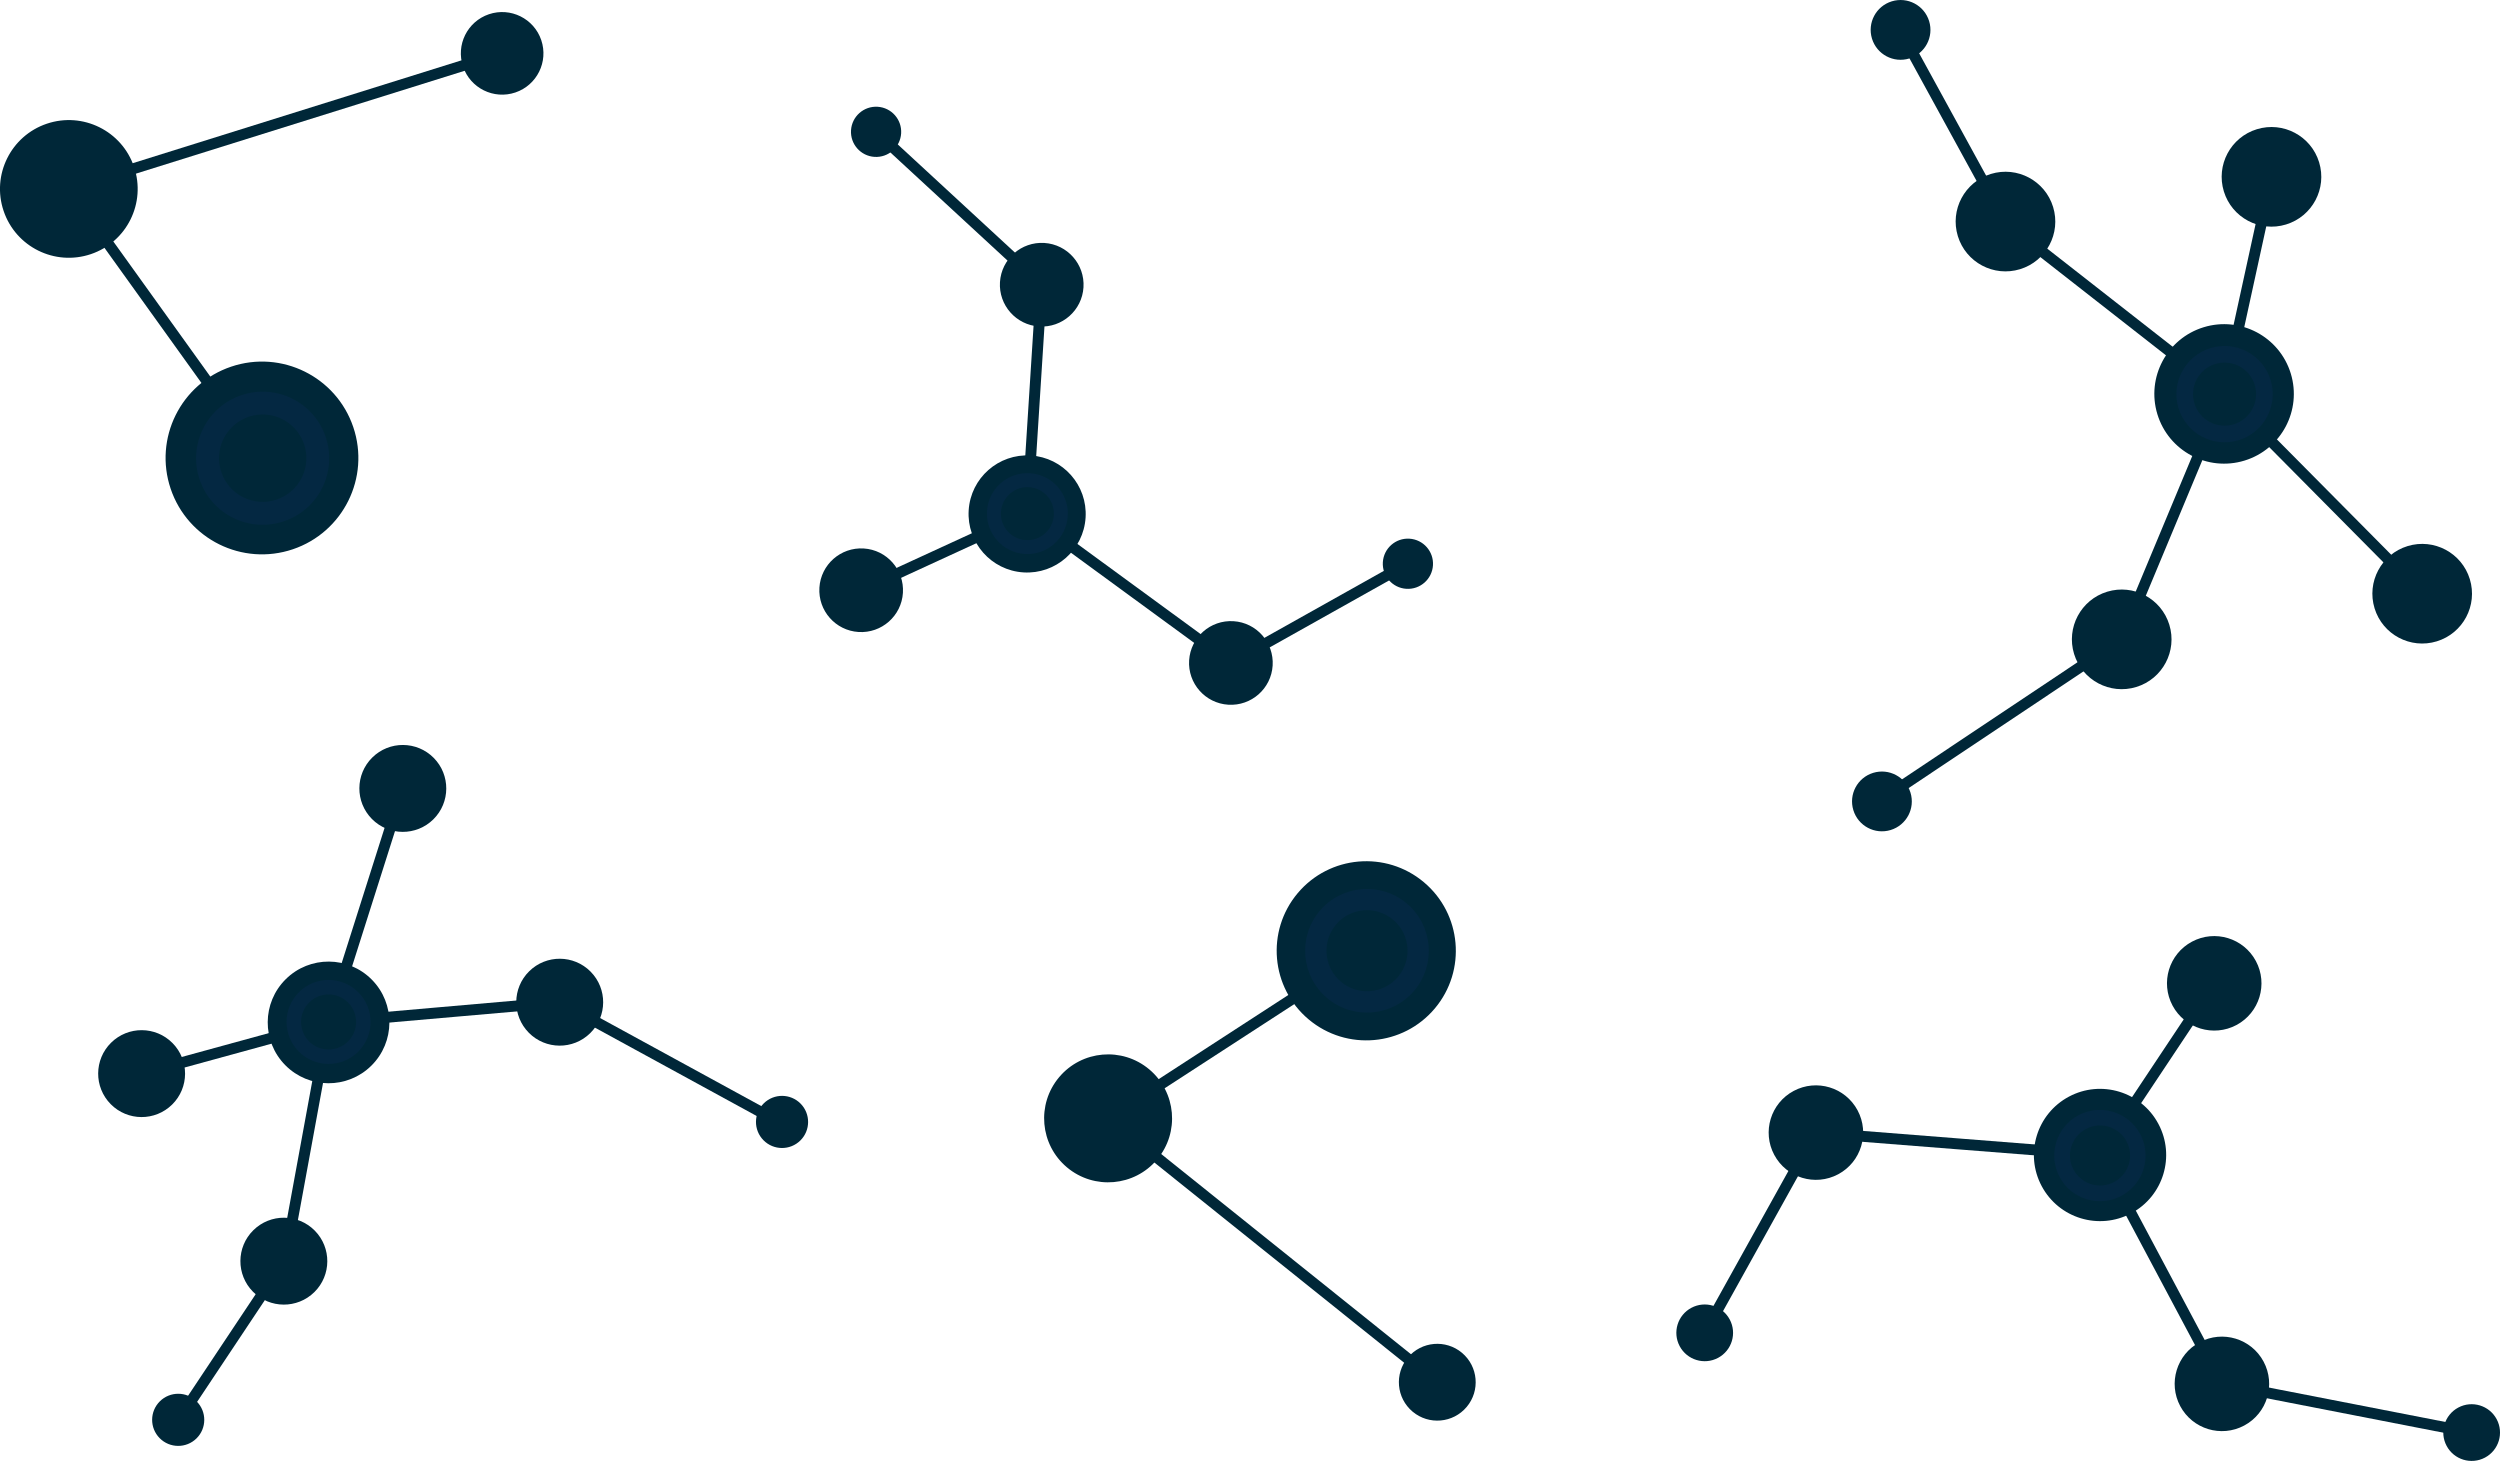
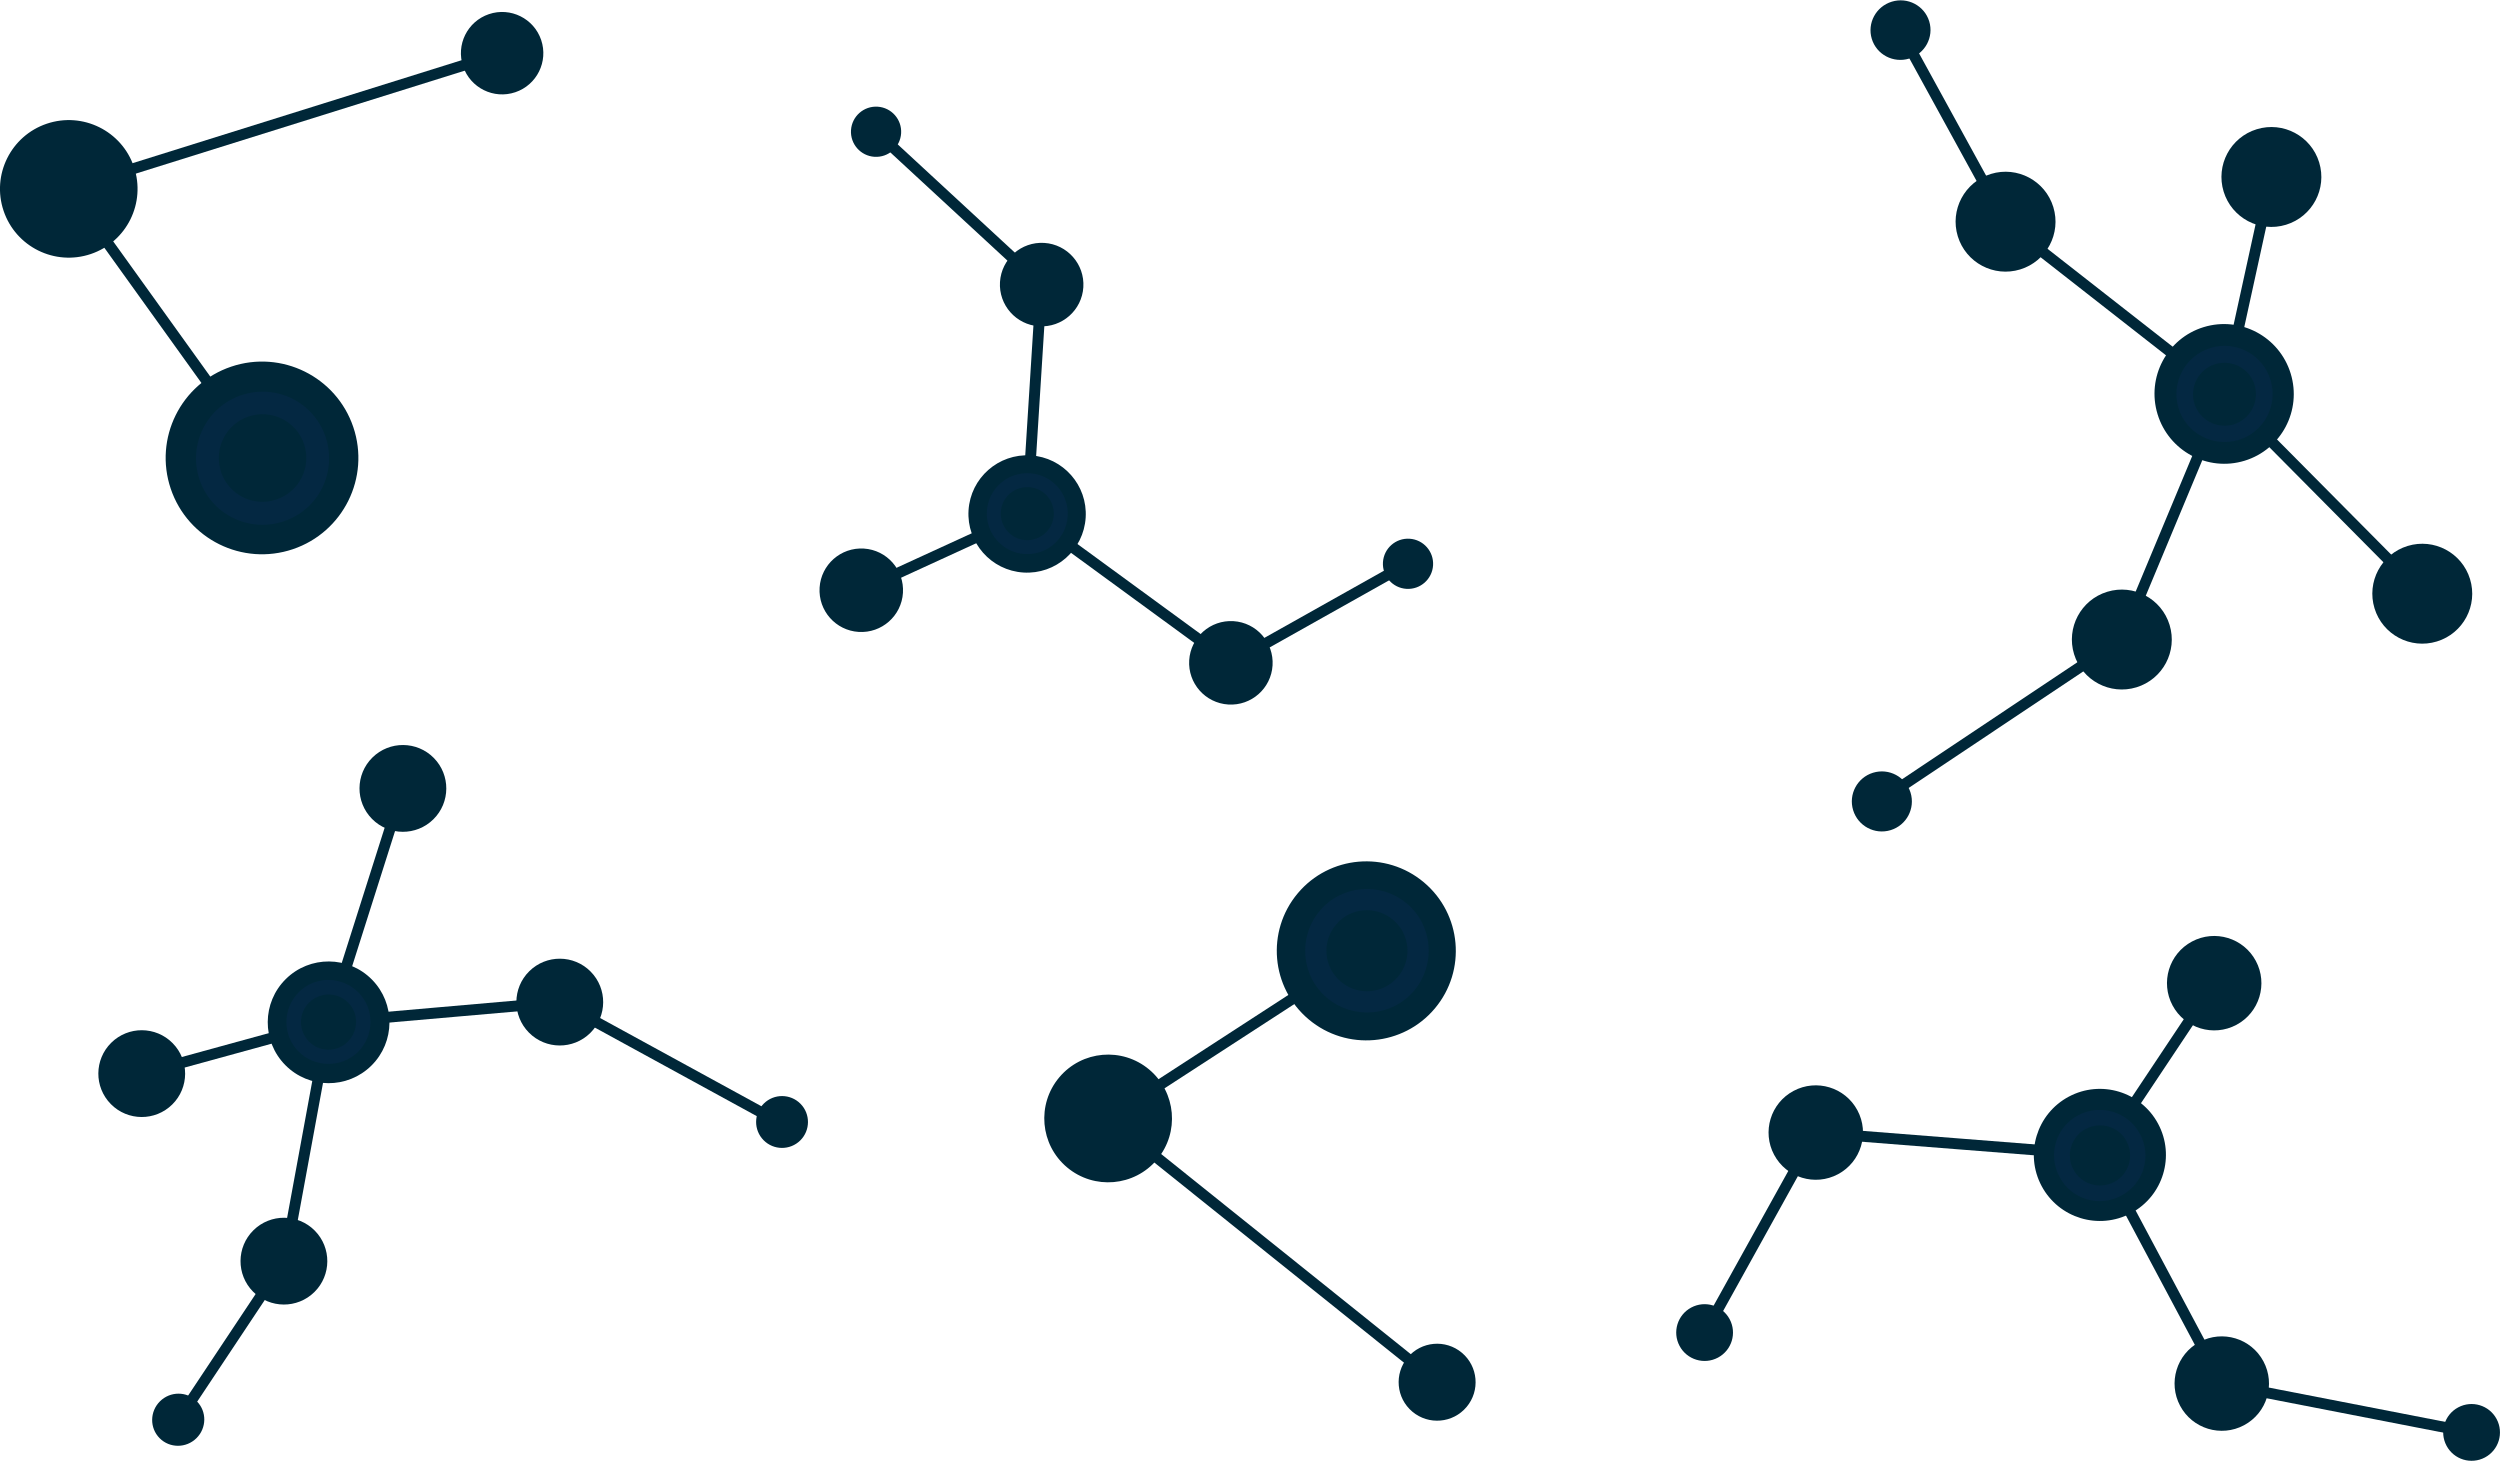
- <svg xmlns="http://www.w3.org/2000/svg" id="Layer_1" data-name="Layer 1" viewBox="0 0 915.97 535.29">
-   <defs>
-     <style>.cls-1{fill:none;stroke:#002738;stroke-miterlimit:10;stroke-width:4px;}.cls-2{fill:#002738;}.cls-3{fill:#042842;}</style>
-   </defs>
-   <line class="cls-1" x1="450.96" y1="242.89" x2="515.8" y2="206.53" />
-   <line class="cls-1" x1="381.65" y1="104.3" x2="320.97" y2="48.29" />
-   <line class="cls-1" x1="376.3" y1="188.28" x2="381.65" y2="104.3" />
-   <line class="cls-1" x1="450.96" y1="242.89" x2="376.3" y2="188.28" />
-   <line class="cls-1" x1="315.51" y1="216.24" x2="376.3" y2="188.28" />
-   <circle class="cls-2" cx="387.3" cy="199.5" r="21.46" transform="translate(153.1 562.43) rotate(-86.43)" />
-   <path class="cls-3" d="M372.63,198.47a14.82,14.82,0,1,1,13.87,15.71A14.84,14.84,0,0,1,372.63,198.47ZM397.12,200a9.71,9.71,0,1,0-10.3,9.09A9.72,9.72,0,0,0,397.12,200Z" transform="translate(-11 -11.21)" />
-   <circle class="cls-2" cx="392.65" cy="115.52" r="15.33" transform="translate(241.93 489.01) rotate(-86.43)" />
-   <circle class="cls-2" cx="461.96" cy="254.1" r="15.33" transform="translate(168.61 688.14) rotate(-86.43)" />
-   <circle class="cls-2" cx="326.51" cy="227.45" r="15.33" transform="translate(68.18 527.97) rotate(-86.43)" />
-   <circle class="cls-2" cx="331.97" cy="59.51" r="9.2" transform="translate(240.92 375.92) rotate(-86.43)" />
-   <circle class="cls-2" cx="526.8" cy="217.75" r="9.2" transform="translate(265.71 718.77) rotate(-86.43)" />
-   <line class="cls-1" x1="665.33" y1="415" x2="624.57" y2="488.37" />
-   <line class="cls-1" x1="814.08" y1="507.07" x2="905.59" y2="524.91" />
-   <line class="cls-1" x1="769.43" y1="423.2" x2="814.08" y2="507.07" />
-   <line class="cls-1" x1="665.33" y1="415" x2="769.43" y2="423.2" />
-   <line class="cls-1" x1="811.27" y1="360.3" x2="769.43" y2="423.2" />
-   <circle class="cls-2" cx="780.43" cy="434.42" r="24.23" transform="translate(-123.63 407.71) rotate(-28.11)" />
-   <path class="cls-3" d="M795.14,426.71a16.73,16.73,0,1,1-22.64-6.88A16.75,16.75,0,0,1,795.14,426.71Zm-24.43,13a11,11,0,1,0,4.51-14.83A11,11,0,0,0,770.71,439.76Z" transform="translate(-11 -11.21)" />
-   <circle class="cls-2" cx="825.08" cy="518.28" r="17.31" transform="translate(-157.87 438.64) rotate(-28.11)" />
-   <circle class="cls-2" cx="676.33" cy="426.21" r="17.31" transform="translate(-132.04 357.7) rotate(-28.11)" />
-   <circle class="cls-2" cx="822.27" cy="371.52" r="17.31" transform="translate(-89.06 420.01) rotate(-28.11)" />
-   <circle class="cls-2" cx="916.59" cy="536.12" r="10.39" transform="translate(-155.49 483.86) rotate(-28.11)" />
-   <circle class="cls-2" cx="635.58" cy="499.58" r="10.39" transform="translate(-171.41 347.15) rotate(-28.11)" />
-   <line class="cls-1" x1="734.98" y1="81.82" x2="696.53" y2="11.6" />
-   <line class="cls-1" x1="777.37" y1="234.24" x2="689.32" y2="292.99" />
-   <line class="cls-1" x1="814.88" y1="144.31" x2="734.98" y2="81.82" />
-   <line class="cls-1" x1="814.88" y1="144.31" x2="832.25" y2="64.79" />
-   <line class="cls-1" x1="814.88" y1="144.31" x2="777.37" y2="234.24" />
-   <line class="cls-1" x1="814.88" y1="144.31" x2="887.46" y2="217.53" />
-   <circle class="cls-2" cx="825.88" cy="155.53" r="25.55" transform="translate(-20.37 237.2) rotate(-17.01)" />
-   <path class="cls-3" d="M820.89,138.75a17.64,17.64,0,1,1-11.71,22A17.66,17.66,0,0,1,820.89,138.75Zm8.54,27.92A11.56,11.56,0,1,0,815,159,11.57,11.57,0,0,0,829.43,166.67Z" transform="translate(-11 -11.21)" />
-   <circle class="cls-2" cx="745.78" cy="92.39" r="18.25" transform="translate(-5.4 211) rotate(-17.01)" />
-   <circle class="cls-2" cx="843.25" cy="76" r="18.25" transform="translate(3.65 238.8) rotate(-17.01)" />
-   <circle class="cls-2" cx="707.34" cy="22.17" r="10.95" transform="translate(13.46 196.68) rotate(-17.01)" />
-   <circle class="cls-2" cx="898.46" cy="228.74" r="18.25" transform="translate(-38.61 261.63) rotate(-17.01)" />
-   <circle class="cls-2" cx="788.37" cy="245.46" r="18.25" transform="translate(-48.32 230.16) rotate(-17.01)" />
-   <circle class="cls-2" cx="700.52" cy="304.85" r="10.95" transform="translate(-69.54 207.05) rotate(-17.01)" />
-   <line class="cls-1" x1="25.23" y1="69.21" x2="183.98" y2="19.54" />
-   <line class="cls-1" x1="96" y1="167.79" x2="25.23" y2="69.21" />
-   <circle class="cls-2" cx="36.23" cy="80.43" r="25.22" transform="translate(-34.84 4.61) rotate(-18.66)" />
-   <circle class="cls-2" cx="107" cy="179" r="35.31" transform="translate(-62.66 32.44) rotate(-18.66)" />
-   <path class="cls-3" d="M99.43,156a24.38,24.38,0,1,1-15.3,30.9A24.41,24.41,0,0,1,99.43,156Zm12.92,38.24a16,16,0,1,0-20.25-10A16,16,0,0,0,112.35,194.25Z" transform="translate(-11 -11.21)" />
-   <circle class="cls-2" cx="194.98" cy="30.75" r="15.13" transform="translate(-10.59 52.8) rotate(-18.66)" />
-   <line class="cls-1" x1="104.43" y1="461.64" x2="65.72" y2="519.78" />
-   <line class="cls-1" x1="205.07" y1="367.19" x2="286.11" y2="411.46" />
-   <line class="cls-1" x1="120.39" y1="374.59" x2="104.43" y2="461.64" />
-   <line class="cls-1" x1="120.39" y1="374.59" x2="51.89" y2="393.36" />
-   <line class="cls-1" x1="120.39" y1="374.59" x2="205.07" y2="367.19" />
-   <line class="cls-1" x1="120.39" y1="374.59" x2="147.59" y2="288.87" />
-   <circle class="cls-2" cx="131.39" cy="385.81" r="22.29" transform="translate(-244.23 192.47) rotate(-44.65)" />
-   <path class="cls-3" d="M120.44,396.46a15.39,15.39,0,1,1,21.76.13A15.41,15.41,0,0,1,120.44,396.46Zm18.12-17.9a10.08,10.08,0,1,0-.09,14.26A10.09,10.09,0,0,0,138.56,378.55Z" transform="translate(-11 -11.21)" />
-   <circle class="cls-2" cx="115.01" cy="473.27" r="15.92" transform="translate(-310.42 206.21) rotate(-44.65)" />
-   <circle class="cls-2" cx="62.9" cy="404.57" r="15.92" transform="translate(-277.18 149.75) rotate(-44.65)" />
-   <circle class="cls-2" cx="76.3" cy="531.41" r="9.55" transform="translate(-362.45 195.78) rotate(-44.65)" />
-   <circle class="cls-2" cx="158.6" cy="300.08" r="15.92" transform="translate(-176.13 186.85) rotate(-44.65)" />
-   <circle class="cls-2" cx="216.08" cy="378.4" r="15.92" transform="translate(-214.58 249.85) rotate(-44.65)" />
-   <circle class="cls-2" cx="297.53" cy="422.26" r="9.55" transform="translate(-221.89 319.76) rotate(-44.65)" />
-   <line class="cls-1" x1="406" y1="409.79" x2="526.61" y2="506.47" />
-   <line class="cls-1" x1="500.59" y1="348.39" x2="406" y2="409.79" />
-   <circle class="cls-2" cx="417" cy="421" r="23.44" transform="translate(-184.55 458.58) rotate(-50)" />
-   <circle class="cls-2" cx="511.59" cy="359.61" r="32.82" transform="translate(-103.74 509.11) rotate(-50)" />
-   <path class="cls-3" d="M494.48,345a22.66,22.66,0,1,1,2.79,31.92A22.69,22.69,0,0,1,494.48,345Zm6,5a14.85,14.85,0,1,0,20.92-1.83A14.86,14.86,0,0,0,500.46,350Z" transform="translate(-11 -11.21)" />
-   <circle class="cls-2" cx="537.61" cy="517.69" r="14.07" transform="translate(-215.54 585.5) rotate(-50)" />
+ <svg xmlns="http://www.w3.org/2000/svg" version="1.2" baseProfile="tiny" x="0" y="0" viewBox="0 0 916 535.3" overflow="scroll" xml:space="preserve">
+   <line fill="none" stroke="#002738" stroke-width="4" stroke-miterlimit="10" x1="451" y1="242.9" x2="515.8" y2="206.5" />
+   <line fill="none" stroke="#002738" stroke-width="4" stroke-miterlimit="10" x1="381.6" y1="104.3" x2="321" y2="48.3" />
+   <line fill="none" stroke="#002738" stroke-width="4" stroke-miterlimit="10" x1="376.3" y1="188.3" x2="381.6" y2="104.3" />
+   <line fill="none" stroke="#002738" stroke-width="4" stroke-miterlimit="10" x1="451" y1="242.9" x2="376.3" y2="188.3" />
+   <line fill="none" stroke="#002738" stroke-width="4" stroke-miterlimit="10" x1="315.5" y1="216.2" x2="376.3" y2="188.3" />
+   <ellipse transform="matrix(6.226794e-02 -0.9981 0.9981 6.226794e-02 164.9574 552.1777)" fill="#002738" cx="376.3" cy="188.3" rx="21.5" ry="21.5" />
+   <path fill="#042842" d="M361.6 187.3c0.5-8.2 7.5-14.4 15.7-13.9 8.2 0.5 14.4 7.5 13.9 15.7 -0.5 8.2-7.5 14.4-15.7 13.9 0 0 0 0 0 0C367.3 202.5 361.1 195.4 361.6 187.3zM386.1 188.8c0.3-5.4-3.7-10-9.1-10.3 -5.4-0.3-10 3.7-10.3 9.1 -0.3 5.3 3.7 10 9.1 10.3C381.2 198.2 385.8 194.1 386.1 188.8z" />
+   <ellipse transform="matrix(6.226794e-02 -0.9981 0.9981 6.226794e-02 253.7964 478.7543)" fill="#002738" cx="381.7" cy="104.3" rx="15.3" ry="15.3" />
+   <ellipse transform="matrix(6.226794e-02 -0.9981 0.9981 6.226794e-02 180.4731 677.881)" fill="#002738" cx="451" cy="242.9" rx="15.3" ry="15.3" />
+   <ellipse transform="matrix(6.226794e-02 -0.9981 0.9981 6.226794e-02 80.0362 517.698)" fill="#002738" cx="315.5" cy="216.3" rx="15.3" ry="15.3" />
+   <ellipse transform="matrix(6.226794e-02 -0.9981 0.9981 6.226794e-02 252.7924 365.655)" fill="#002738" cx="321" cy="48.3" rx="9.2" ry="9.2" />
+   <ellipse transform="matrix(6.226794e-02 -0.9981 0.9981 6.226794e-02 277.5695 708.5288)" fill="#002738" cx="515.8" cy="206.6" rx="9.2" ry="9.2" />
+   <line fill="none" stroke="#002738" stroke-width="4" stroke-miterlimit="10" x1="665.3" y1="415" x2="624.6" y2="488.4" />
+   <line fill="none" stroke="#002738" stroke-width="4" stroke-miterlimit="10" x1="814.1" y1="507.1" x2="905.6" y2="524.9" />
+   <line fill="none" stroke="#002738" stroke-width="4" stroke-miterlimit="10" x1="769.4" y1="423.2" x2="814.1" y2="507.1" />
+   <line fill="none" stroke="#002738" stroke-width="4" stroke-miterlimit="10" x1="665.3" y1="415" x2="769.4" y2="423.2" />
+   <line fill="none" stroke="#002738" stroke-width="4" stroke-miterlimit="10" x1="811.3" y1="360.3" x2="769.4" y2="423.2" />
+   <ellipse transform="matrix(0.882 -0.4712 0.4712 0.882 -108.6279 412.444)" fill="#002738" cx="769.4" cy="423.2" rx="24.2" ry="24.2" />
+   <path fill="#042842" d="M784.1 415.5c4.4 8.2 1.3 18.3-6.9 22.6 -8.2 4.4-18.3 1.3-22.6-6.9 -4.4-8.2-1.3-18.3 6.9-22.6C769.7 404.3 779.8 407.4 784.1 415.5zM759.7 428.5c2.8 5.4 9.5 7.4 14.9 4.6 5.4-2.8 7.4-9.5 4.6-14.9s-9.5-7.4-14.9-4.6c0 0 0 0-0.1 0C758.9 416.5 756.8 423.2 759.7 428.5L759.7 428.5z" />
+   <ellipse transform="matrix(0.882 -0.4712 0.4712 0.882 -142.8728 443.3759)" fill="#002738" cx="814.1" cy="507" rx="17.3" ry="17.3" />
+   <ellipse transform="matrix(0.882 -0.4712 0.4712 0.882 -117.0418 362.4285)" fill="#002738" cx="665.3" cy="415" rx="17.3" ry="17.3" />
+   <ellipse transform="matrix(0.882 -0.4712 0.4712 0.882 -74.0592 424.7382)" fill="#002738" cx="811.3" cy="360.3" rx="17.3" ry="17.3" />
+   <ellipse transform="matrix(0.882 -0.4712 0.4712 0.882 -140.485 488.5925)" fill="#002738" cx="905.6" cy="524.9" rx="10.4" ry="10.4" />
+   <ellipse transform="matrix(0.882 -0.4712 0.4712 0.882 -156.4152 351.8852)" fill="#002738" cx="624.6" cy="488.3" rx="10.4" ry="10.4" />
+   <line fill="none" stroke="#002738" stroke-width="4" stroke-miterlimit="10" x1="735" y1="81.8" x2="696.5" y2="11.6" />
+   <line fill="none" stroke="#002738" stroke-width="4" stroke-miterlimit="10" x1="777.4" y1="234.2" x2="689.3" y2="293" />
+   <line fill="none" stroke="#002738" stroke-width="4" stroke-miterlimit="10" x1="814.9" y1="144.3" x2="735" y2="81.8" />
+   <line fill="none" stroke="#002738" stroke-width="4" stroke-miterlimit="10" x1="814.9" y1="144.3" x2="832.3" y2="64.8" />
+   <line fill="none" stroke="#002738" stroke-width="4" stroke-miterlimit="10" x1="814.9" y1="144.3" x2="777.4" y2="234.2" />
+   <line fill="none" stroke="#002738" stroke-width="4" stroke-miterlimit="10" x1="814.9" y1="144.3" x2="887.5" y2="217.5" />
+   <ellipse transform="matrix(0.9563 -0.2925 0.2925 0.9563 -6.5725 244.6973)" fill="#002738" cx="814.9" cy="144.3" rx="25.5" ry="25.6" />
+   <path fill="#042842" d="M809.9 127.5c9.3-2.9 19.2 2.4 22 11.7 2.9 9.3-2.4 19.2-11.7 22s-19.2-2.4-22-11.7c0 0 0 0 0 0C795.4 140.2 800.6 130.4 809.9 127.5zM818.4 155.5c6.1-1.9 9.5-8.3 7.7-14.4s-8.3-9.5-14.4-7.7c-6.1 1.9-9.5 8.3-7.7 14.4 0 0 0 0 0 0C805.9 153.9 812.3 157.3 818.4 155.5z" />
+   <ellipse transform="matrix(0.9563 -0.2925 0.2925 0.9563 8.3961 218.5035)" fill="#002738" cx="734.8" cy="81.2" rx="18.3" ry="18.3" />
+   <ellipse transform="matrix(0.9563 -0.2925 0.2925 0.9563 17.4534 246.2979)" fill="#002738" cx="832.2" cy="64.8" rx="18.3" ry="18.3" />
+   <ellipse transform="matrix(0.9563 -0.2925 0.2925 0.9563 27.2574 204.1862)" fill="#002738" cx="696.3" cy="11" rx="11" ry="10.9" />
+   <ellipse transform="matrix(0.9563 -0.2925 0.2925 0.9563 -24.8126 269.1327)" fill="#002738" cx="887.5" cy="217.5" rx="18.3" ry="18.3" />
+   <ellipse transform="matrix(0.9563 -0.2925 0.2925 0.9563 -34.5212 237.6579)" fill="#002738" cx="777.4" cy="234.3" rx="18.3" ry="18.3" />
+   <ellipse transform="matrix(0.9563 -0.2925 0.2925 0.9563 -55.7358 214.5553)" fill="#002738" cx="689.5" cy="293.6" rx="11" ry="11" />
+   <line fill="none" stroke="#002738" stroke-width="4" stroke-miterlimit="10" x1="25.2" y1="69.2" x2="184" y2="19.5" />
+   <line fill="none" stroke="#002738" stroke-width="4" stroke-miterlimit="10" x1="96" y1="167.8" x2="25.2" y2="69.2" />
+   <ellipse transform="matrix(0.9474 -0.32 0.32 0.9474 -20.8215 11.7076)" fill="#002738" cx="25.2" cy="69.2" rx="25.2" ry="25.2" />
+   <ellipse transform="matrix(0.9474 -0.32 0.32 0.9474 -48.6409 39.5315)" fill="#002738" cx="96" cy="167.8" rx="35.3" ry="35.3" />
+   <path fill="#042842" d="M88.4 144.8c12.8-4.3 26.6 2.5 30.9 15.3 4.3 12.8-2.5 26.6-15.3 30.9 -12.8 4.3-26.6-2.5-30.9-15.3C68.8 162.9 75.7 149.1 88.4 144.8zM101.3 183c8.4-2.8 12.9-11.9 10.1-20.3 -2.8-8.4-11.9-12.9-20.3-10.1 -8.4 2.8-12.9 11.9-10.1 20.3 0 0 0 0 0 0.1C83.9 181.4 93 185.9 101.3 183L101.3 183z" />
+   <ellipse transform="matrix(0.9474 -0.32 0.32 0.9474 3.4162 59.8921)" fill="#002738" cx="184" cy="19.5" rx="15.1" ry="15.1" />
+   <line fill="none" stroke="#002738" stroke-width="4" stroke-miterlimit="10" x1="104.4" y1="461.6" x2="65.7" y2="519.8" />
+   <line fill="none" stroke="#002738" stroke-width="4" stroke-miterlimit="10" x1="205.1" y1="367.2" x2="286.1" y2="411.5" />
+   <line fill="none" stroke="#002738" stroke-width="4" stroke-miterlimit="10" x1="120.4" y1="374.6" x2="104.4" y2="461.6" />
+   <line fill="none" stroke="#002738" stroke-width="4" stroke-miterlimit="10" x1="120.4" y1="374.6" x2="51.9" y2="393.4" />
+   <line fill="none" stroke="#002738" stroke-width="4" stroke-miterlimit="10" x1="120.4" y1="374.6" x2="205.1" y2="367.2" />
+   <line fill="none" stroke="#002738" stroke-width="4" stroke-miterlimit="10" x1="120.4" y1="374.6" x2="147.6" y2="288.9" />
+   <ellipse transform="matrix(0.7114 -0.7028 0.7028 0.7114 -228.5211 192.7053)" fill="#002738" cx="120.4" cy="374.6" rx="22.3" ry="22.3" />
+   <path fill="#042842" d="M109.4 385.3c-6-6-5.9-15.8 0.1-21.8 6-6 15.8-5.9 21.8 0.1 6 6 5.9 15.8-0.1 21.8 0 0 0 0 0 0C125.2 391.3 115.4 391.3 109.4 385.3zM127.6 367.4c-3.9-4-10.3-4-14.3-0.1 -4 3.9-4 10.3-0.1 14.3 3.9 4 10.3 4 14.2 0.1C131.4 377.7 131.5 371.3 127.6 367.4 127.6 367.3 127.6 367.3 127.6 367.4L127.6 367.4z" />
+   <ellipse transform="matrix(0.7114 -0.7028 0.7028 0.7114 -294.7205 206.4382)" fill="#002738" cx="104" cy="462.1" rx="15.9" ry="15.9" />
+   <ellipse transform="matrix(0.7114 -0.7028 0.7028 0.7114 -261.47 149.9855)" fill="#002738" cx="51.9" cy="393.4" rx="15.9" ry="15.9" />
+   <ellipse transform="matrix(0.7114 -0.7028 0.7028 0.7114 -346.7479 196.0115)" fill="#002738" cx="65.3" cy="520.2" rx="9.6" ry="9.5" />
+   <ellipse transform="matrix(0.7114 -0.7028 0.7028 0.7114 -160.4188 187.0858)" fill="#002738" cx="147.6" cy="288.9" rx="15.9" ry="15.9" />
+   <ellipse transform="matrix(0.7114 -0.7028 0.7028 0.7114 -198.8728 250.0864)" fill="#002738" cx="205.1" cy="367.2" rx="15.9" ry="15.9" />
+   <ellipse transform="matrix(0.7114 -0.7028 0.7028 0.7114 -206.1969 319.994)" fill="#002738" cx="286.5" cy="411.1" rx="9.5" ry="9.5" />
+   <line fill="none" stroke="#002738" stroke-width="4" stroke-miterlimit="10" x1="406" y1="409.8" x2="526.6" y2="506.5" />
+   <line fill="none" stroke="#002738" stroke-width="4" stroke-miterlimit="10" x1="500.6" y1="348.4" x2="406" y2="409.8" />
+   <ellipse transform="matrix(0.6428 -0.766 0.766 0.6428 -168.8618 457.3807)" fill="#002738" cx="406" cy="409.8" rx="23.4" ry="23.4" />
+   <ellipse transform="matrix(0.6428 -0.766 0.766 0.6428 -88.0472 507.9065)" fill="#002738" cx="500.6" cy="348.4" rx="32.8" ry="32.8" />
+   <path fill="#042842" d="M483.5 333.8c8-9.6 22.3-10.8 31.9-2.8 9.6 8 10.8 22.3 2.8 31.9s-22.3 10.8-31.9 2.8c0 0 0 0 0 0C476.7 357.7 475.5 343.4 483.5 333.8zM489.5 338.8c-5.3 6.3-4.5 15.6 1.8 20.9 6.3 5.3 15.6 4.5 20.9-1.8 5.3-6.3 4.5-15.6-1.8-20.9 0 0 0 0 0 0C504.1 331.7 494.7 332.5 489.5 338.8 489.5 338.8 489.5 338.8 489.5 338.8L489.5 338.8z" />
+   <ellipse transform="matrix(0.6428 -0.766 0.766 0.6428 -199.8401 584.3046)" fill="#002738" cx="526.6" cy="506.4" rx="14.1" ry="14.1" />
</svg>
